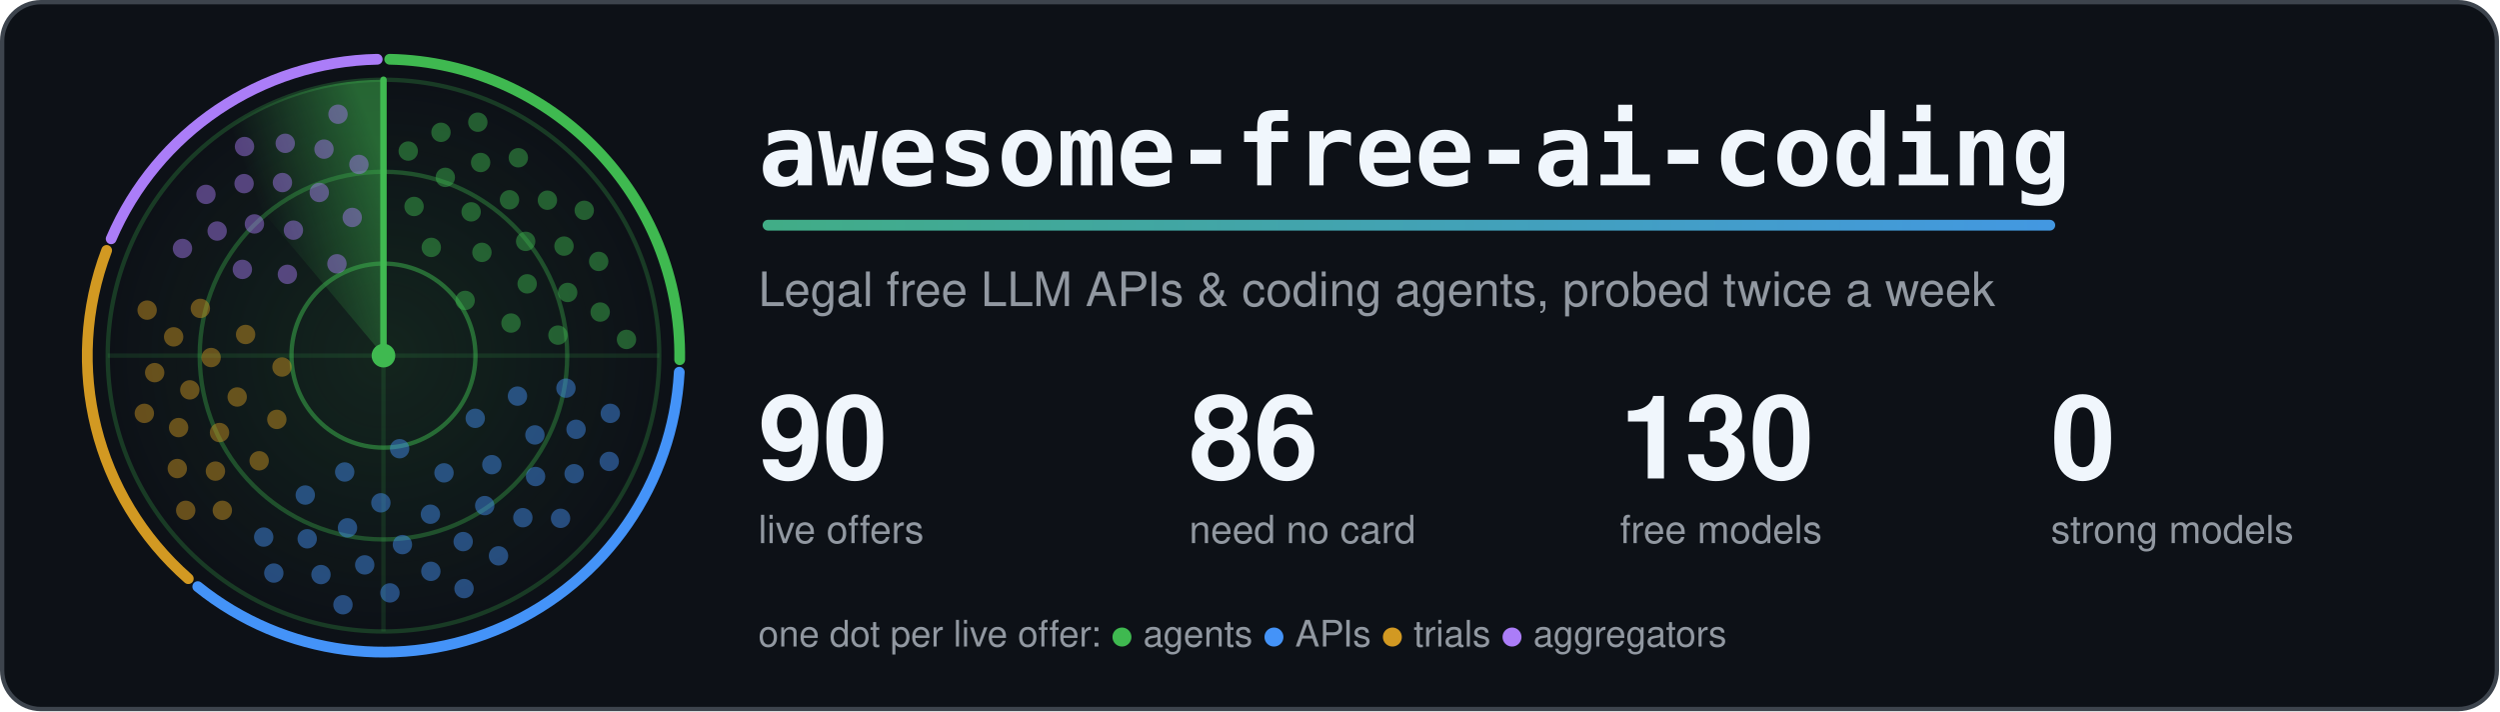
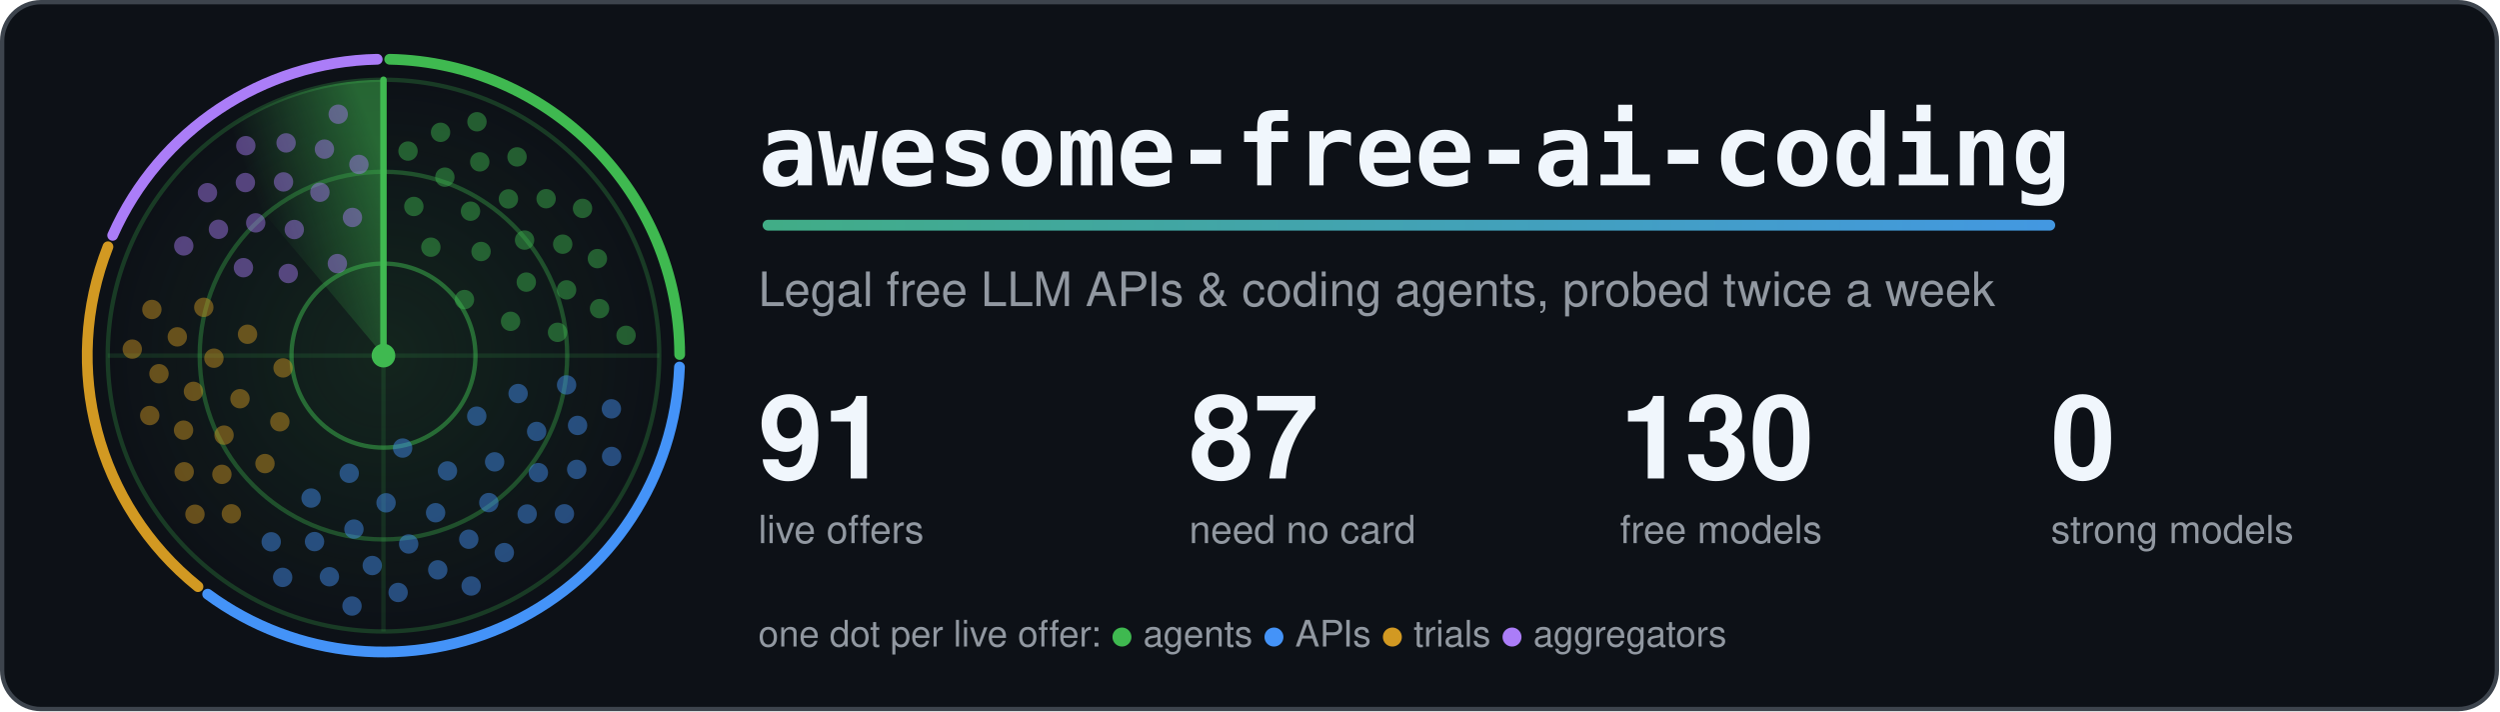
<svg xmlns="http://www.w3.org/2000/svg" width="1160" height="330" viewBox="0 0 1160 330" role="img" aria-labelledby="title">
  <style>.card{fill:#0d1117;stroke:#3d444d}.t{fill:#f0f6fc}.m{fill:#9198a1}.ring{stroke:#3fb950}.hub{fill:#3fb950}.beam{stroke:#3fb950}.s0,.s1,.g0,.g1{stop-color:#3fb950}.a0{stop-color:#3fb950}.a1{stop-color:#4493f8}.dot.agents,.key.agents{fill:#3fb950}.rim.agents{stroke:#3fb950}.dot.apis,.key.apis{fill:#4493f8}.rim.apis{stroke:#4493f8}.dot.trials,.key.trials{fill:#d29922}.rim.trials{stroke:#d29922}.dot.aggregators,.key.aggregators{fill:#ab7df8}.rim.aggregators{stroke:#ab7df8}.rim{fill:none}.s0{stop-opacity:.5}.s1,.g1{stop-opacity:0}.g0{stop-opacity:.12}.dot{opacity:.45;animation:ping 6s linear infinite}@keyframes ping{0%,4%{opacity:1}55%,100%{opacity:.45}}.turning{animation:turn 6s linear infinite}@keyframes turn{to{transform:rotate(360deg)}}@media (prefers-reduced-motion: reduce) {.dot { animation: none; opacity: 1 } .turning { animation: none }}</style>
  <defs>
    <linearGradient id="accent" gradientUnits="userSpaceOnUse" x1="0" y1="0" x2="1100" y2="0">
      <stop class="a0" offset="0" />
      <stop class="a1" offset="1" />
    </linearGradient>
  </defs>
  <rect class="card" x="1" y="1" width="1158" height="328" rx="18" stroke-width="2" />
  <defs>
    <radialGradient id="glow">
      <stop class="g0" offset="0" />
      <stop class="g1" offset="1" />
    </radialGradient>
  </defs>
  <circle cx="178.0" cy="165.0" r="128.0" fill="url(#glow)" />
  <circle class="ring" cx="178.0" cy="165.0" r="42.7" fill="none" stroke-width="2" stroke-opacity=".5" />
  <circle class="ring" cx="178.0" cy="165.0" r="85.3" fill="none" stroke-width="2" stroke-opacity=".35" />
  <circle class="ring" cx="178.0" cy="165.0" r="128.0" fill="none" stroke-width="2" stroke-opacity=".25" />
  <path class="ring" d="M50.0 165.0H306.0M178.0 37.0V293.0" stroke-width="2" stroke-opacity=".15" />
-   <path class="rim agents" d="M180.9 27.5A137.5 137.5 0 0 1 315.5 166.9" stroke-width="5" stroke-linecap="round" />
-   <path class="rim apis" d="M315.3 172.7A137.5 137.5 0 0 1 91.8 272.2" stroke-width="5" stroke-linecap="round" />
-   <path class="rim trials" d="M87.4 268.5A137.5 137.5 0 0 1 49.5 116.2" stroke-width="5" stroke-linecap="round" />
-   <path class="rim aggregators" d="M51.6 110.8A137.5 137.5 0 0 1 175.1 27.5" stroke-width="5" stroke-linecap="round" />
+   <path class="rim agents" d="M180.9 27.5A137.5 137.5 0 0 1 315.5 164.5" stroke-width="5" stroke-linecap="round" />
+   <path class="rim apis" d="M315.4 170.3A137.5 137.5 0 0 1 96.4 275.7" stroke-width="5" stroke-linecap="round" />
+   <path class="rim trials" d="M91.9 272.2A137.5 137.5 0 0 1 50.1 114.5" stroke-width="5" stroke-linecap="round" />
+   <path class="rim aggregators" d="M52.3 109.2A137.5 137.5 0 0 1 175.1 27.5" stroke-width="5" stroke-linecap="round" />
  <defs>
    <linearGradient id="sweep" gradientUnits="userSpaceOnUse" x1="178.0" y1="75.4" x2="120.4" y2="96.4">
      <stop class="s0" offset="0" />
      <stop class="s1" offset="1" />
    </linearGradient>
  </defs>
  <g class="turning" style="transform-origin:178.0px 165.0px">
    <path fill="url(#sweep)" d="M178.0 165.0L95.7 66.9A128.0 128.0 0 0 1 178.0 37.0Z" />
    <line class="beam" x1="178.0" y1="165.0" x2="178.0" y2="37.0" stroke-width="3" stroke-linecap="round" />
  </g>
-   <circle class="dot agents" cx="215.9" cy="139.4" r="4.5" style="animation-delay:0.93s" />
-   <circle class="dot agents" cx="200.2" cy="114.8" r="4.5" style="animation-delay:0.40s" />
-   <circle class="dot agents" cx="237.2" cy="149.9" r="4.5" style="animation-delay:1.26s" />
-   <circle class="dot agents" cx="223.7" cy="117.1" r="4.5" style="animation-delay:0.73s" />
-   <circle class="dot agents" cx="192.2" cy="95.8" r="4.5" style="animation-delay:0.19s" />
-   <circle class="dot agents" cx="244.7" cy="131.7" r="4.5" style="animation-delay:1.06s" />
-   <circle class="dot agents" cx="218.7" cy="98.3" r="4.5" style="animation-delay:0.52s" />
-   <circle class="dot agents" cx="259.0" cy="155.5" r="4.5" style="animation-delay:1.39s" />
-   <circle class="dot agents" cx="244.0" cy="112.0" r="4.5" style="animation-delay:0.85s" />
-   <circle class="dot agents" cx="206.7" cy="82.3" r="4.5" style="animation-delay:0.32s" />
-   <circle class="dot agents" cx="263.5" cy="135.7" r="4.5" style="animation-delay:1.18s" />
-   <circle class="dot agents" cx="236.5" cy="92.7" r="4.5" style="animation-delay:0.65s" />
-   <circle class="dot agents" cx="189.5" cy="70.1" r="4.5" style="animation-delay:0.11s" />
-   <circle class="dot agents" cx="261.8" cy="114.2" r="4.5" style="animation-delay:0.98s" />
-   <circle class="dot agents" cx="223.1" cy="75.4" r="4.5" style="animation-delay:0.45s" />
-   <circle class="dot agents" cx="278.6" cy="144.8" r="4.5" style="animation-delay:1.31s" />
-   <circle class="dot agents" cx="254.1" cy="92.9" r="4.5" style="animation-delay:0.78s" />
-   <circle class="dot agents" cx="204.7" cy="61.4" r="4.5" style="animation-delay:0.24s" />
-   <circle class="dot agents" cx="277.9" cy="121.3" r="4.5" style="animation-delay:1.11s" />
-   <circle class="dot agents" cx="240.6" cy="73.2" r="4.5" style="animation-delay:0.57s" />
-   <circle class="dot agents" cx="290.8" cy="157.5" r="4.5" style="animation-delay:1.44s" />
-   <circle class="dot agents" cx="271.2" cy="97.6" r="4.5" style="animation-delay:0.90s" />
-   <circle class="dot agents" cx="221.8" cy="56.7" r="4.5" style="animation-delay:0.37s" />
-   <circle class="dot apis" cx="185.5" cy="208.2" r="4.5" style="animation-delay:2.84s" />
-   <circle class="dot apis" cx="220.6" cy="194.1" r="4.5" style="animation-delay:2.07s" />
-   <circle class="dot apis" cx="160.0" cy="219.0" r="4.5" style="animation-delay:3.31s" />
-   <circle class="dot apis" cx="206.1" cy="219.4" r="4.5" style="animation-delay:2.54s" />
-   <circle class="dot apis" cx="240.2" cy="183.8" r="4.5" style="animation-delay:1.78s" />
-   <circle class="dot apis" cx="176.8" cy="233.3" r="4.5" style="animation-delay:3.02s" />
-   <circle class="dot apis" cx="228.3" cy="215.6" r="4.5" style="animation-delay:2.25s" />
-   <circle class="dot apis" cx="141.7" cy="229.7" r="4.5" style="animation-delay:3.49s" />
-   <circle class="dot apis" cx="199.8" cy="238.6" r="4.5" style="animation-delay:2.72s" />
-   <circle class="dot apis" cx="248.3" cy="201.8" r="4.5" style="animation-delay:1.96s" />
-   <circle class="dot apis" cx="161.3" cy="244.9" r="4.5" style="animation-delay:3.20s" />
-   <circle class="dot apis" cx="225.0" cy="234.6" r="4.5" style="animation-delay:2.43s" />
-   <circle class="dot apis" cx="262.7" cy="180.1" r="4.5" style="animation-delay:1.67s" />
-   <circle class="dot apis" cx="186.8" cy="252.7" r="4.5" style="animation-delay:2.90s" />
-   <circle class="dot apis" cx="248.6" cy="221.1" r="4.5" style="animation-delay:2.14s" />
-   <circle class="dot apis" cx="142.6" cy="250.0" r="4.5" style="animation-delay:3.38s" />
-   <circle class="dot apis" cx="215.0" cy="251.3" r="4.5" style="animation-delay:2.61s" />
-   <circle class="dot apis" cx="267.4" cy="199.2" r="4.5" style="animation-delay:1.85s" />
-   <circle class="dot apis" cx="169.3" cy="262.1" r="4.5" style="animation-delay:3.09s" />
-   <circle class="dot apis" cx="242.7" cy="240.2" r="4.5" style="animation-delay:2.32s" />
-   <circle class="dot apis" cx="122.4" cy="249.2" r="4.5" style="animation-delay:3.56s" />
-   <circle class="dot apis" cx="200.0" cy="265.1" r="4.5" style="animation-delay:2.79s" />
-   <circle class="dot apis" cx="266.5" cy="219.8" r="4.5" style="animation-delay:2.03s" />
-   <circle class="dot apis" cx="149.0" cy="266.6" r="4.5" style="animation-delay:3.27s" />
-   <circle class="dot apis" cx="231.4" cy="257.9" r="4.5" style="animation-delay:2.50s" />
-   <circle class="dot apis" cx="283.3" cy="191.8" r="4.5" style="animation-delay:1.74s" />
-   <circle class="dot apis" cx="181.0" cy="275.1" r="4.5" style="animation-delay:2.97s" />
-   <circle class="dot apis" cx="260.2" cy="240.5" r="4.5" style="animation-delay:2.21s" />
-   <circle class="dot apis" cx="127.1" cy="265.9" r="4.5" style="animation-delay:3.45s" />
-   <circle class="dot apis" cx="215.4" cy="273.1" r="4.5" style="animation-delay:2.68s" />
-   <circle class="dot apis" cx="282.8" cy="214.1" r="4.5" style="animation-delay:1.92s" />
-   <circle class="dot apis" cx="159.2" cy="280.6" r="4.5" style="animation-delay:3.15s" />
-   <circle class="dot trials" cx="130.9" cy="170.3" r="4.5" style="animation-delay:4.39s" />
-   <circle class="dot trials" cx="128.5" cy="194.6" r="4.5" style="animation-delay:3.99s" />
-   <circle class="dot trials" cx="114.0" cy="155.2" r="4.5" style="animation-delay:4.64s" />
-   <circle class="dot trials" cx="110.1" cy="184.2" r="4.5" style="animation-delay:4.24s" />
-   <circle class="dot trials" cx="120.3" cy="213.8" r="4.5" style="animation-delay:3.83s" />
-   <circle class="dot trials" cx="98.0" cy="165.9" r="4.5" style="animation-delay:4.49s" />
-   <circle class="dot trials" cx="101.9" cy="200.7" r="4.5" style="animation-delay:4.08s" />
-   <circle class="dot trials" cx="93.0" cy="143.1" r="4.5" style="animation-delay:4.74s" />
-   <circle class="dot trials" cx="88.1" cy="180.9" r="4.5" style="animation-delay:4.33s" />
-   <circle class="dot trials" cx="100.0" cy="218.6" r="4.5" style="animation-delay:3.93s" />
-   <circle class="dot trials" cx="80.6" cy="156.3" r="4.5" style="animation-delay:4.58s" />
-   <circle class="dot trials" cx="82.9" cy="198.4" r="4.5" style="animation-delay:4.18s" />
-   <circle class="dot trials" cx="103.2" cy="236.8" r="4.5" style="animation-delay:3.77s" />
-   <circle class="dot trials" cx="71.8" cy="172.9" r="4.5" style="animation-delay:4.43s" />
-   <circle class="dot trials" cx="82.3" cy="217.4" r="4.5" style="animation-delay:4.02s" />
-   <circle class="dot trials" cx="68.3" cy="143.9" r="4.5" style="animation-delay:4.68s" />
-   <circle class="dot trials" cx="67.0" cy="191.8" r="4.5" style="animation-delay:4.27s" />
-   <circle class="dot trials" cx="86.2" cy="236.8" r="4.5" style="animation-delay:3.87s" />
-   <circle class="dot aggregators" cx="156.4" cy="122.4" r="4.5" style="animation-delay:5.55s" />
-   <circle class="dot aggregators" cx="133.4" cy="127.3" r="4.5" style="animation-delay:5.17s" />
-   <circle class="dot aggregators" cx="163.5" cy="100.9" r="4.5" style="animation-delay:5.79s" />
-   <circle class="dot aggregators" cx="136.2" cy="106.8" r="4.5" style="animation-delay:5.41s" />
-   <circle class="dot aggregators" cx="112.5" cy="125.0" r="4.5" style="animation-delay:5.02s" />
-   <circle class="dot aggregators" cx="148.2" cy="89.3" r="4.5" style="animation-delay:5.64s" />
-   <circle class="dot aggregators" cx="118.1" cy="103.9" r="4.5" style="animation-delay:5.26s" />
+   <circle class="dot agents" cx="215.6" cy="139.0" r="4.5" style="animation-delay:0.92s" />
+   <circle class="dot agents" cx="200.0" cy="114.7" r="4.5" style="animation-delay:0.39s" />
+   <circle class="dot agents" cx="237.0" cy="149.1" r="4.5" style="animation-delay:1.25s" />
+   <circle class="dot agents" cx="223.3" cy="116.7" r="4.5" style="animation-delay:0.72s" />
+   <circle class="dot agents" cx="192.1" cy="95.8" r="4.5" style="animation-delay:0.19s" />
+   <circle class="dot agents" cx="244.3" cy="130.9" r="4.5" style="animation-delay:1.05s" />
+   <circle class="dot agents" cx="218.4" cy="98.0" r="4.5" style="animation-delay:0.52s" />
+   <circle class="dot agents" cx="258.8" cy="154.2" r="4.5" style="animation-delay:1.37s" />
+   <circle class="dot agents" cx="243.5" cy="111.4" r="4.5" style="animation-delay:0.84s" />
+   <circle class="dot agents" cx="206.5" cy="82.2" r="4.5" style="animation-delay:0.32s" />
+   <circle class="dot agents" cx="263.0" cy="134.5" r="4.5" style="animation-delay:1.17s" />
+   <circle class="dot agents" cx="236.0" cy="92.3" r="4.5" style="animation-delay:0.64s" />
+   <circle class="dot agents" cx="189.4" cy="70.1" r="4.5" style="animation-delay:0.11s" />
+   <circle class="dot agents" cx="261.2" cy="113.3" r="4.5" style="animation-delay:0.97s" />
+   <circle class="dot agents" cx="222.7" cy="75.1" r="4.5" style="animation-delay:0.44s" />
+   <circle class="dot agents" cx="278.3" cy="143.2" r="4.5" style="animation-delay:1.30s" />
+   <circle class="dot agents" cx="253.5" cy="92.2" r="4.5" style="animation-delay:0.77s" />
+   <circle class="dot agents" cx="204.5" cy="61.4" r="4.5" style="animation-delay:0.24s" />
+   <circle class="dot agents" cx="277.3" cy="120.0" r="4.5" style="animation-delay:1.09s" />
+   <circle class="dot agents" cx="240.0" cy="72.8" r="4.5" style="animation-delay:0.57s" />
+   <circle class="dot agents" cx="290.6" cy="155.6" r="4.5" style="animation-delay:1.42s" />
+   <circle class="dot agents" cx="270.4" cy="96.7" r="4.5" style="animation-delay:0.89s" />
+   <circle class="dot agents" cx="221.4" cy="56.5" r="4.5" style="animation-delay:0.36s" />
+   <circle class="dot apis" cx="186.9" cy="207.9" r="4.5" style="animation-delay:2.80s" />
+   <circle class="dot apis" cx="221.3" cy="193.1" r="4.5" style="animation-delay:2.05s" />
+   <circle class="dot apis" cx="162.1" cy="219.6" r="4.5" style="animation-delay:3.27s" />
+   <circle class="dot apis" cx="207.7" cy="218.5" r="4.5" style="animation-delay:2.52s" />
+   <circle class="dot apis" cx="240.5" cy="182.6" r="4.5" style="animation-delay:1.76s" />
+   <circle class="dot apis" cx="179.2" cy="233.3" r="4.5" style="animation-delay:2.98s" />
+   <circle class="dot apis" cx="229.6" cy="214.3" r="4.5" style="animation-delay:2.23s" />
+   <circle class="dot apis" cx="144.4" cy="231.1" r="4.5" style="animation-delay:3.45s" />
+   <circle class="dot apis" cx="202.2" cy="237.9" r="4.5" style="animation-delay:2.69s" />
+   <circle class="dot apis" cx="249.1" cy="200.2" r="4.5" style="animation-delay:1.94s" />
+   <circle class="dot apis" cx="164.3" cy="245.5" r="4.5" style="animation-delay:3.16s" />
+   <circle class="dot apis" cx="226.9" cy="233.2" r="4.5" style="animation-delay:2.41s" />
+   <circle class="dot apis" cx="263.0" cy="178.6" r="4.5" style="animation-delay:1.65s" />
+   <circle class="dot apis" cx="189.7" cy="252.4" r="4.5" style="animation-delay:2.87s" />
+   <circle class="dot apis" cx="249.9" cy="219.3" r="4.5" style="animation-delay:2.12s" />
+   <circle class="dot apis" cx="146.0" cy="251.3" r="4.5" style="animation-delay:3.34s" />
+   <circle class="dot apis" cx="217.6" cy="250.2" r="4.5" style="animation-delay:2.58s" />
+   <circle class="dot apis" cx="268.1" cy="197.4" r="4.5" style="animation-delay:1.83s" />
+   <circle class="dot apis" cx="172.8" cy="262.4" r="4.5" style="animation-delay:3.05s" />
+   <circle class="dot apis" cx="244.7" cy="238.5" r="4.5" style="animation-delay:2.30s" />
+   <circle class="dot apis" cx="125.9" cy="251.4" r="4.5" style="animation-delay:3.52s" />
+   <circle class="dot apis" cx="203.2" cy="264.4" r="4.5" style="animation-delay:2.76s" />
+   <circle class="dot apis" cx="267.7" cy="217.8" r="4.5" style="animation-delay:2.01s" />
+   <circle class="dot apis" cx="152.9" cy="267.6" r="4.5" style="animation-delay:3.23s" />
+   <circle class="dot apis" cx="234.1" cy="256.4" r="4.5" style="animation-delay:2.47s" />
+   <circle class="dot apis" cx="283.8" cy="189.7" r="4.5" style="animation-delay:1.72s" />
+   <circle class="dot apis" cx="184.8" cy="274.9" r="4.5" style="animation-delay:2.94s" />
+   <circle class="dot apis" cx="262.0" cy="238.4" r="4.5" style="animation-delay:2.19s" />
+   <circle class="dot apis" cx="131.2" cy="267.9" r="4.5" style="animation-delay:3.41s" />
+   <circle class="dot apis" cx="218.7" cy="271.9" r="4.5" style="animation-delay:2.65s" />
+   <circle class="dot apis" cx="283.9" cy="211.8" r="4.5" style="animation-delay:1.90s" />
+   <circle class="dot apis" cx="163.4" cy="281.2" r="4.5" style="animation-delay:3.12s" />
+   <circle class="dot trials" cx="131.4" cy="170.7" r="4.5" style="animation-delay:4.38s" />
+   <circle class="dot trials" cx="129.9" cy="195.7" r="4.5" style="animation-delay:3.96s" />
+   <circle class="dot trials" cx="114.9" cy="155.1" r="4.5" style="animation-delay:4.65s" />
+   <circle class="dot trials" cx="111.4" cy="185.0" r="4.5" style="animation-delay:4.22s" />
+   <circle class="dot trials" cx="123.0" cy="215.1" r="4.5" style="animation-delay:3.79s" />
+   <circle class="dot trials" cx="99.3" cy="166.2" r="4.5" style="animation-delay:4.49s" />
+   <circle class="dot trials" cx="104.0" cy="201.9" r="4.5" style="animation-delay:4.06s" />
+   <circle class="dot trials" cx="94.6" cy="142.6" r="4.5" style="animation-delay:4.75s" />
+   <circle class="dot trials" cx="89.8" cy="181.6" r="4.5" style="animation-delay:4.32s" />
+   <circle class="dot trials" cx="103.0" cy="220.1" r="4.5" style="animation-delay:3.89s" />
+   <circle class="dot trials" cx="82.3" cy="156.3" r="4.5" style="animation-delay:4.59s" />
+   <circle class="dot trials" cx="85.2" cy="199.6" r="4.5" style="animation-delay:4.16s" />
+   <circle class="dot trials" cx="107.4" cy="238.4" r="4.5" style="animation-delay:3.73s" />
+   <circle class="dot trials" cx="73.8" cy="173.4" r="4.5" style="animation-delay:4.42s" />
+   <circle class="dot trials" cx="85.5" cy="218.9" r="4.5" style="animation-delay:4.00s" />
+   <circle class="dot trials" cx="70.5" cy="143.6" r="4.5" style="animation-delay:4.69s" />
+   <circle class="dot trials" cx="69.5" cy="192.8" r="4.5" style="animation-delay:4.26s" />
+   <circle class="dot trials" cx="90.5" cy="238.6" r="4.5" style="animation-delay:3.83s" />
+   <circle class="dot trials" cx="61.4" cy="162.0" r="4.5" style="animation-delay:4.52s" />
+   <circle class="dot aggregators" cx="156.6" cy="122.3" r="4.5" style="animation-delay:5.56s" />
+   <circle class="dot aggregators" cx="133.8" cy="126.9" r="4.5" style="animation-delay:5.18s" />
+   <circle class="dot aggregators" cx="163.6" cy="100.9" r="4.5" style="animation-delay:5.79s" />
+   <circle class="dot aggregators" cx="136.6" cy="106.5" r="4.5" style="animation-delay:5.41s" />
+   <circle class="dot aggregators" cx="113.0" cy="124.2" r="4.5" style="animation-delay:5.03s" />
+   <circle class="dot aggregators" cx="148.5" cy="89.2" r="4.5" style="animation-delay:5.65s" />
+   <circle class="dot aggregators" cx="118.7" cy="103.4" r="4.5" style="animation-delay:5.27s" />
  <circle class="dot aggregators" cx="166.6" cy="76.3" r="4.5" style="animation-delay:5.88s" />
-   <circle class="dot aggregators" cx="131.1" cy="84.7" r="4.5" style="animation-delay:5.50s" />
-   <circle class="dot aggregators" cx="100.8" cy="107.2" r="4.5" style="animation-delay:5.11s" />
-   <circle class="dot aggregators" cx="150.4" cy="69.2" r="4.5" style="animation-delay:5.73s" />
-   <circle class="dot aggregators" cx="113.3" cy="85.2" r="4.5" style="animation-delay:5.35s" />
-   <circle class="dot aggregators" cx="84.7" cy="115.3" r="4.5" style="animation-delay:4.97s" />
-   <circle class="dot aggregators" cx="132.4" cy="66.5" r="4.5" style="animation-delay:5.59s" />
-   <circle class="dot aggregators" cx="95.6" cy="90.2" r="4.5" style="animation-delay:5.20s" />
-   <circle class="dot aggregators" cx="156.9" cy="53.0" r="4.5" style="animation-delay:5.82s" />
-   <circle class="dot aggregators" cx="113.5" cy="68.0" r="4.5" style="animation-delay:5.44s" />
+   <circle class="dot aggregators" cx="131.6" cy="84.4" r="4.5" style="animation-delay:5.50s" />
+   <circle class="dot aggregators" cx="101.4" cy="106.4" r="4.5" style="animation-delay:5.12s" />
+   <circle class="dot aggregators" cx="150.6" cy="69.2" r="4.5" style="animation-delay:5.73s" />
+   <circle class="dot aggregators" cx="113.9" cy="84.7" r="4.5" style="animation-delay:5.36s" />
+   <circle class="dot aggregators" cx="85.3" cy="114.1" r="4.5" style="animation-delay:4.98s" />
+   <circle class="dot aggregators" cx="132.8" cy="66.3" r="4.5" style="animation-delay:5.59s" />
+   <circle class="dot aggregators" cx="96.3" cy="89.4" r="4.5" style="animation-delay:5.21s" />
+   <circle class="dot aggregators" cx="157.0" cy="53.0" r="4.5" style="animation-delay:5.82s" />
+   <circle class="dot aggregators" cx="114.1" cy="67.6" r="4.5" style="animation-delay:5.45s" />
  <circle class="hub" cx="178.0" cy="165.0" r="5.5" />
  <text class="t" x="352" y="86" font-family="ui-monospace, SFMono-Regular, Menlo, Consolas, monospace" font-size="46" font-weight="700">awesome-free-ai-coding</text>
  <rect x="354" y="102" width="600" height="5" rx="2.5" fill="url(#accent)" />
  <text class="m" x="352" y="142" font-family="-apple-system, BlinkMacSystemFont, 'Segoe UI', Helvetica, Arial, sans-serif" font-size="22">Legal free LLM APIs &amp; coding agents, probed twice a week</text>
-   <text class="t" x="352" y="222" font-family="-apple-system, BlinkMacSystemFont, 'Segoe UI', Helvetica, Arial, sans-serif" font-size="54" font-weight="700">90</text>
+   <text class="t" x="352" y="222" font-family="-apple-system, BlinkMacSystemFont, 'Segoe UI', Helvetica, Arial, sans-serif" font-size="54" font-weight="700">91</text>
  <text class="m" x="352" y="252" font-family="-apple-system, BlinkMacSystemFont, 'Segoe UI', Helvetica, Arial, sans-serif" font-size="18">live offers</text>
-   <text class="t" x="552" y="222" font-family="-apple-system, BlinkMacSystemFont, 'Segoe UI', Helvetica, Arial, sans-serif" font-size="54" font-weight="700">86</text>
+   <text class="t" x="552" y="222" font-family="-apple-system, BlinkMacSystemFont, 'Segoe UI', Helvetica, Arial, sans-serif" font-size="54" font-weight="700">87</text>
  <text class="m" x="552" y="252" font-family="-apple-system, BlinkMacSystemFont, 'Segoe UI', Helvetica, Arial, sans-serif" font-size="18">need no card</text>
  <text class="t" x="752" y="222" font-family="-apple-system, BlinkMacSystemFont, 'Segoe UI', Helvetica, Arial, sans-serif" font-size="54" font-weight="700">130</text>
  <text class="m" x="752" y="252" font-family="-apple-system, BlinkMacSystemFont, 'Segoe UI', Helvetica, Arial, sans-serif" font-size="18">free models</text>
  <text class="t" x="952" y="222" font-family="-apple-system, BlinkMacSystemFont, 'Segoe UI', Helvetica, Arial, sans-serif" font-size="54" font-weight="700">0</text>
  <text class="m" x="952" y="252" font-family="-apple-system, BlinkMacSystemFont, 'Segoe UI', Helvetica, Arial, sans-serif" font-size="18">strong models</text>
  <text class="m" x="352" y="300" font-family="-apple-system, BlinkMacSystemFont, 'Segoe UI', Helvetica, Arial, sans-serif" font-size="17">one dot per live offer: <tspan class="key agents">●</tspan> agents <tspan class="key apis">●</tspan> APIs <tspan class="key trials">●</tspan> trials <tspan class="key aggregators">●</tspan> aggregators</text>
</svg>
